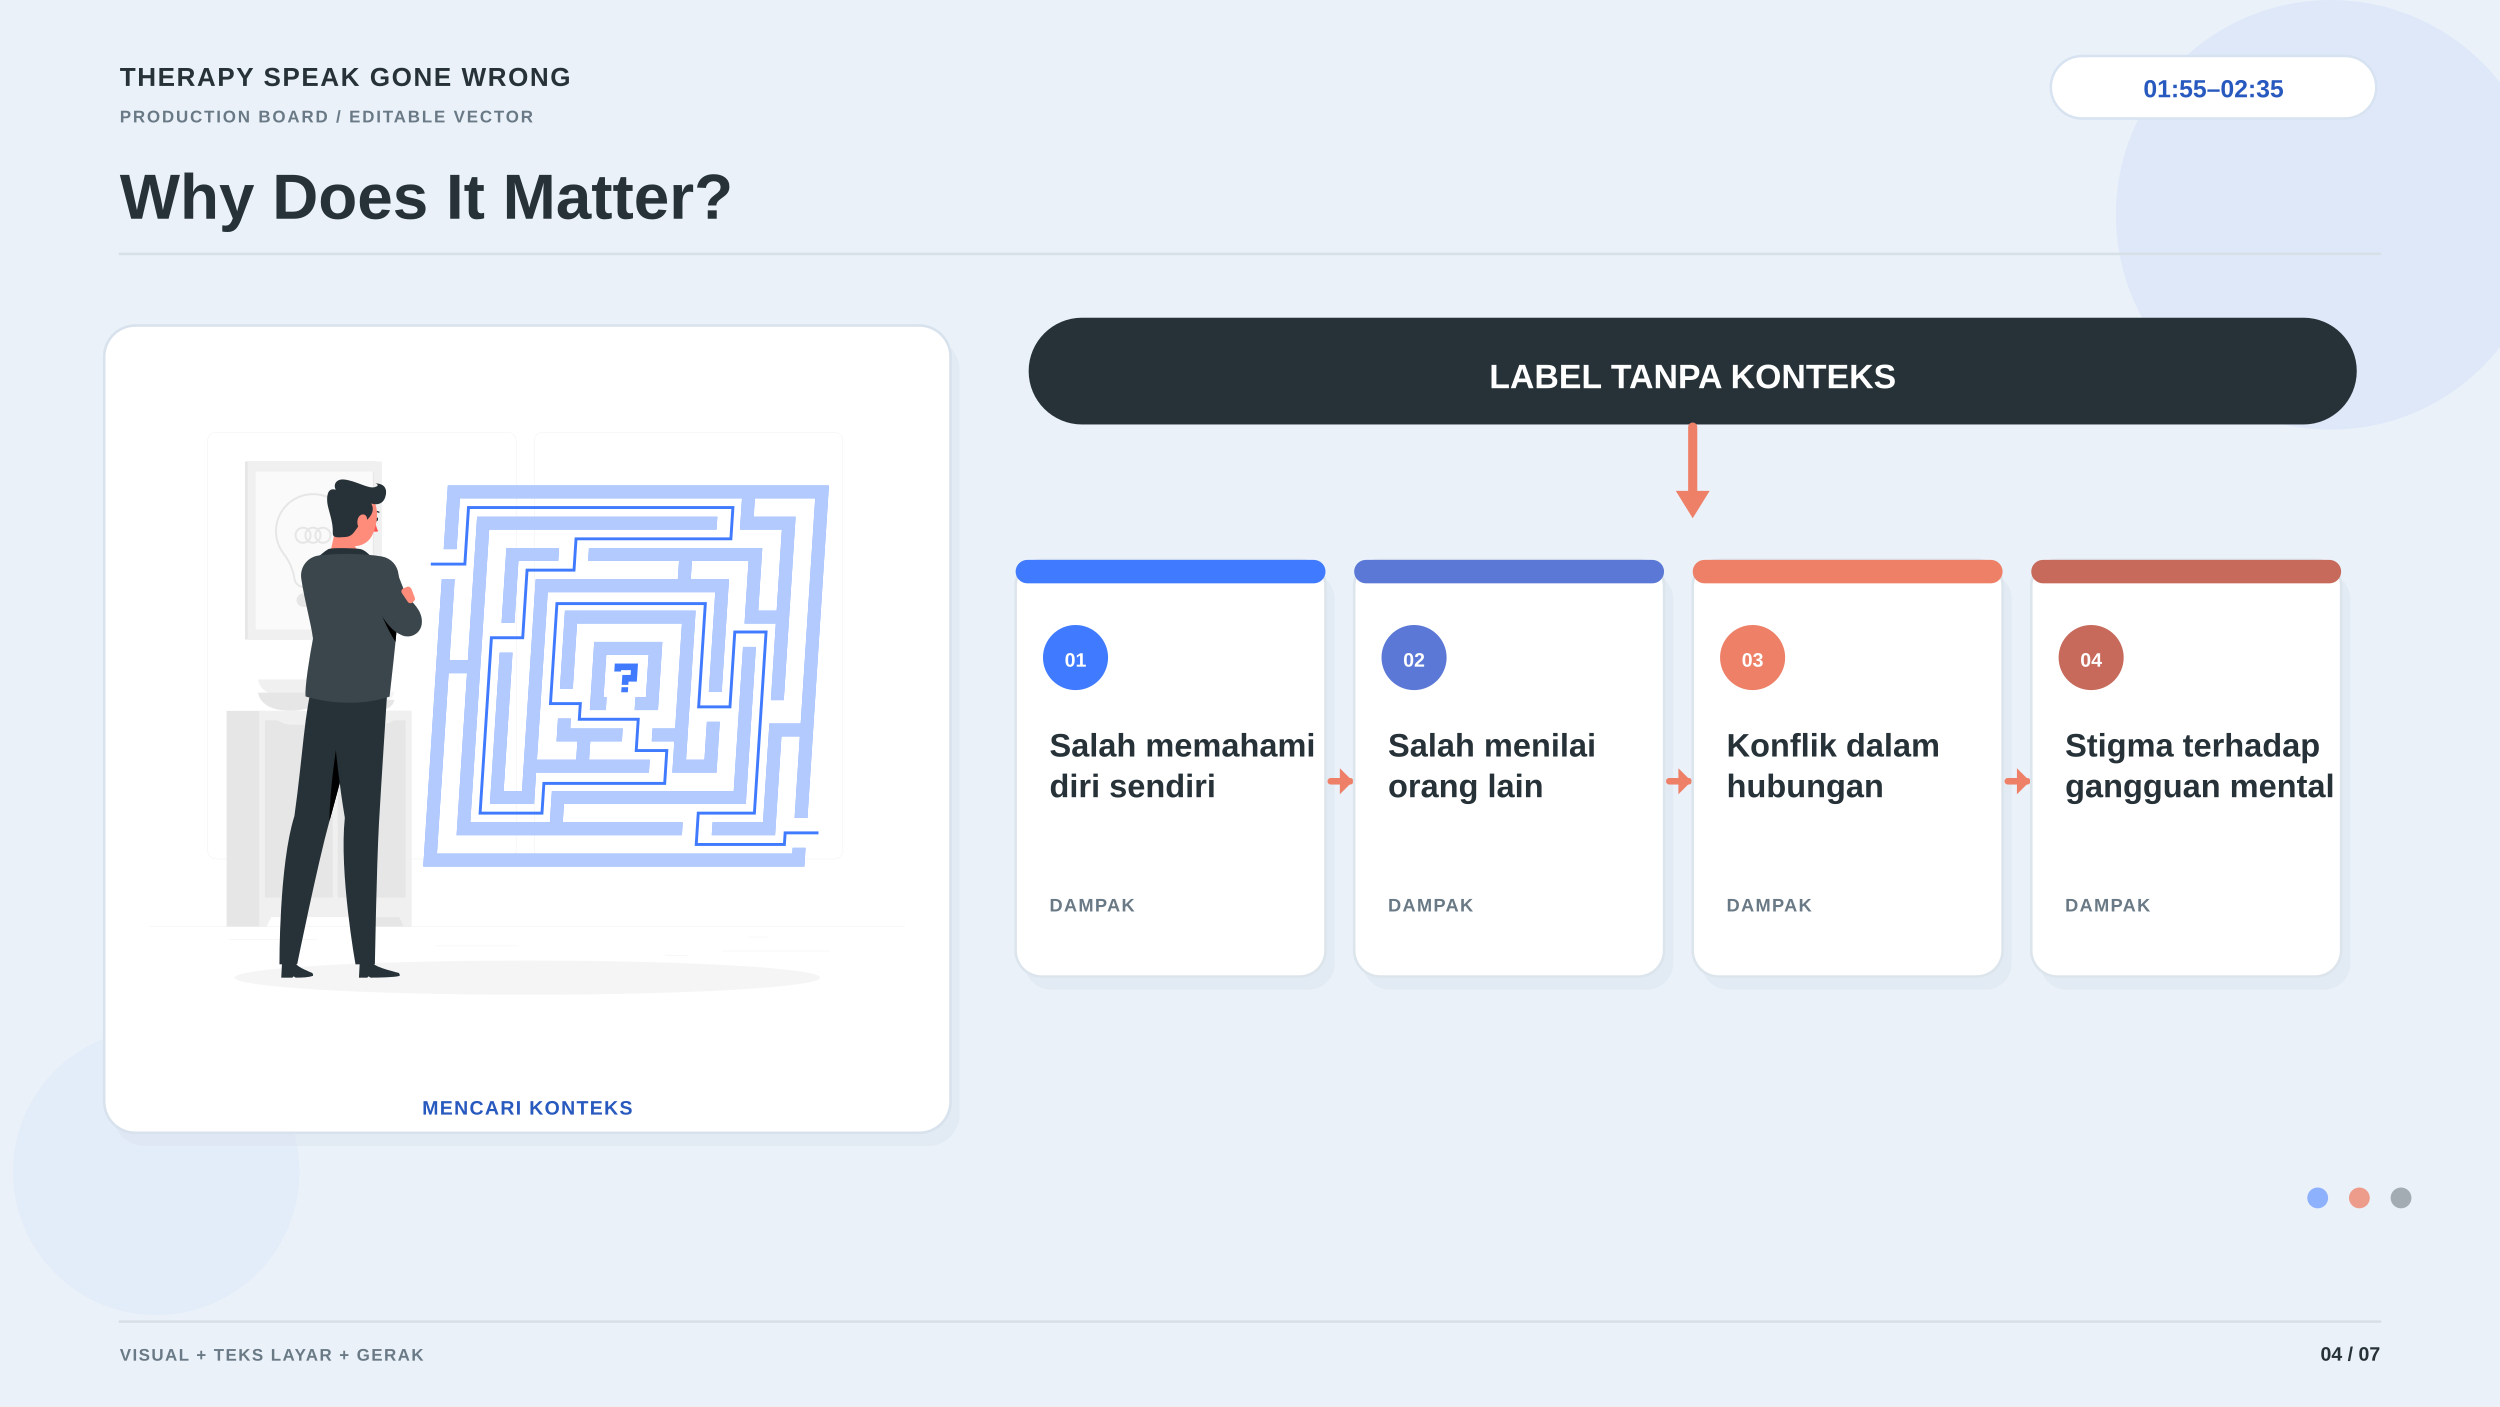
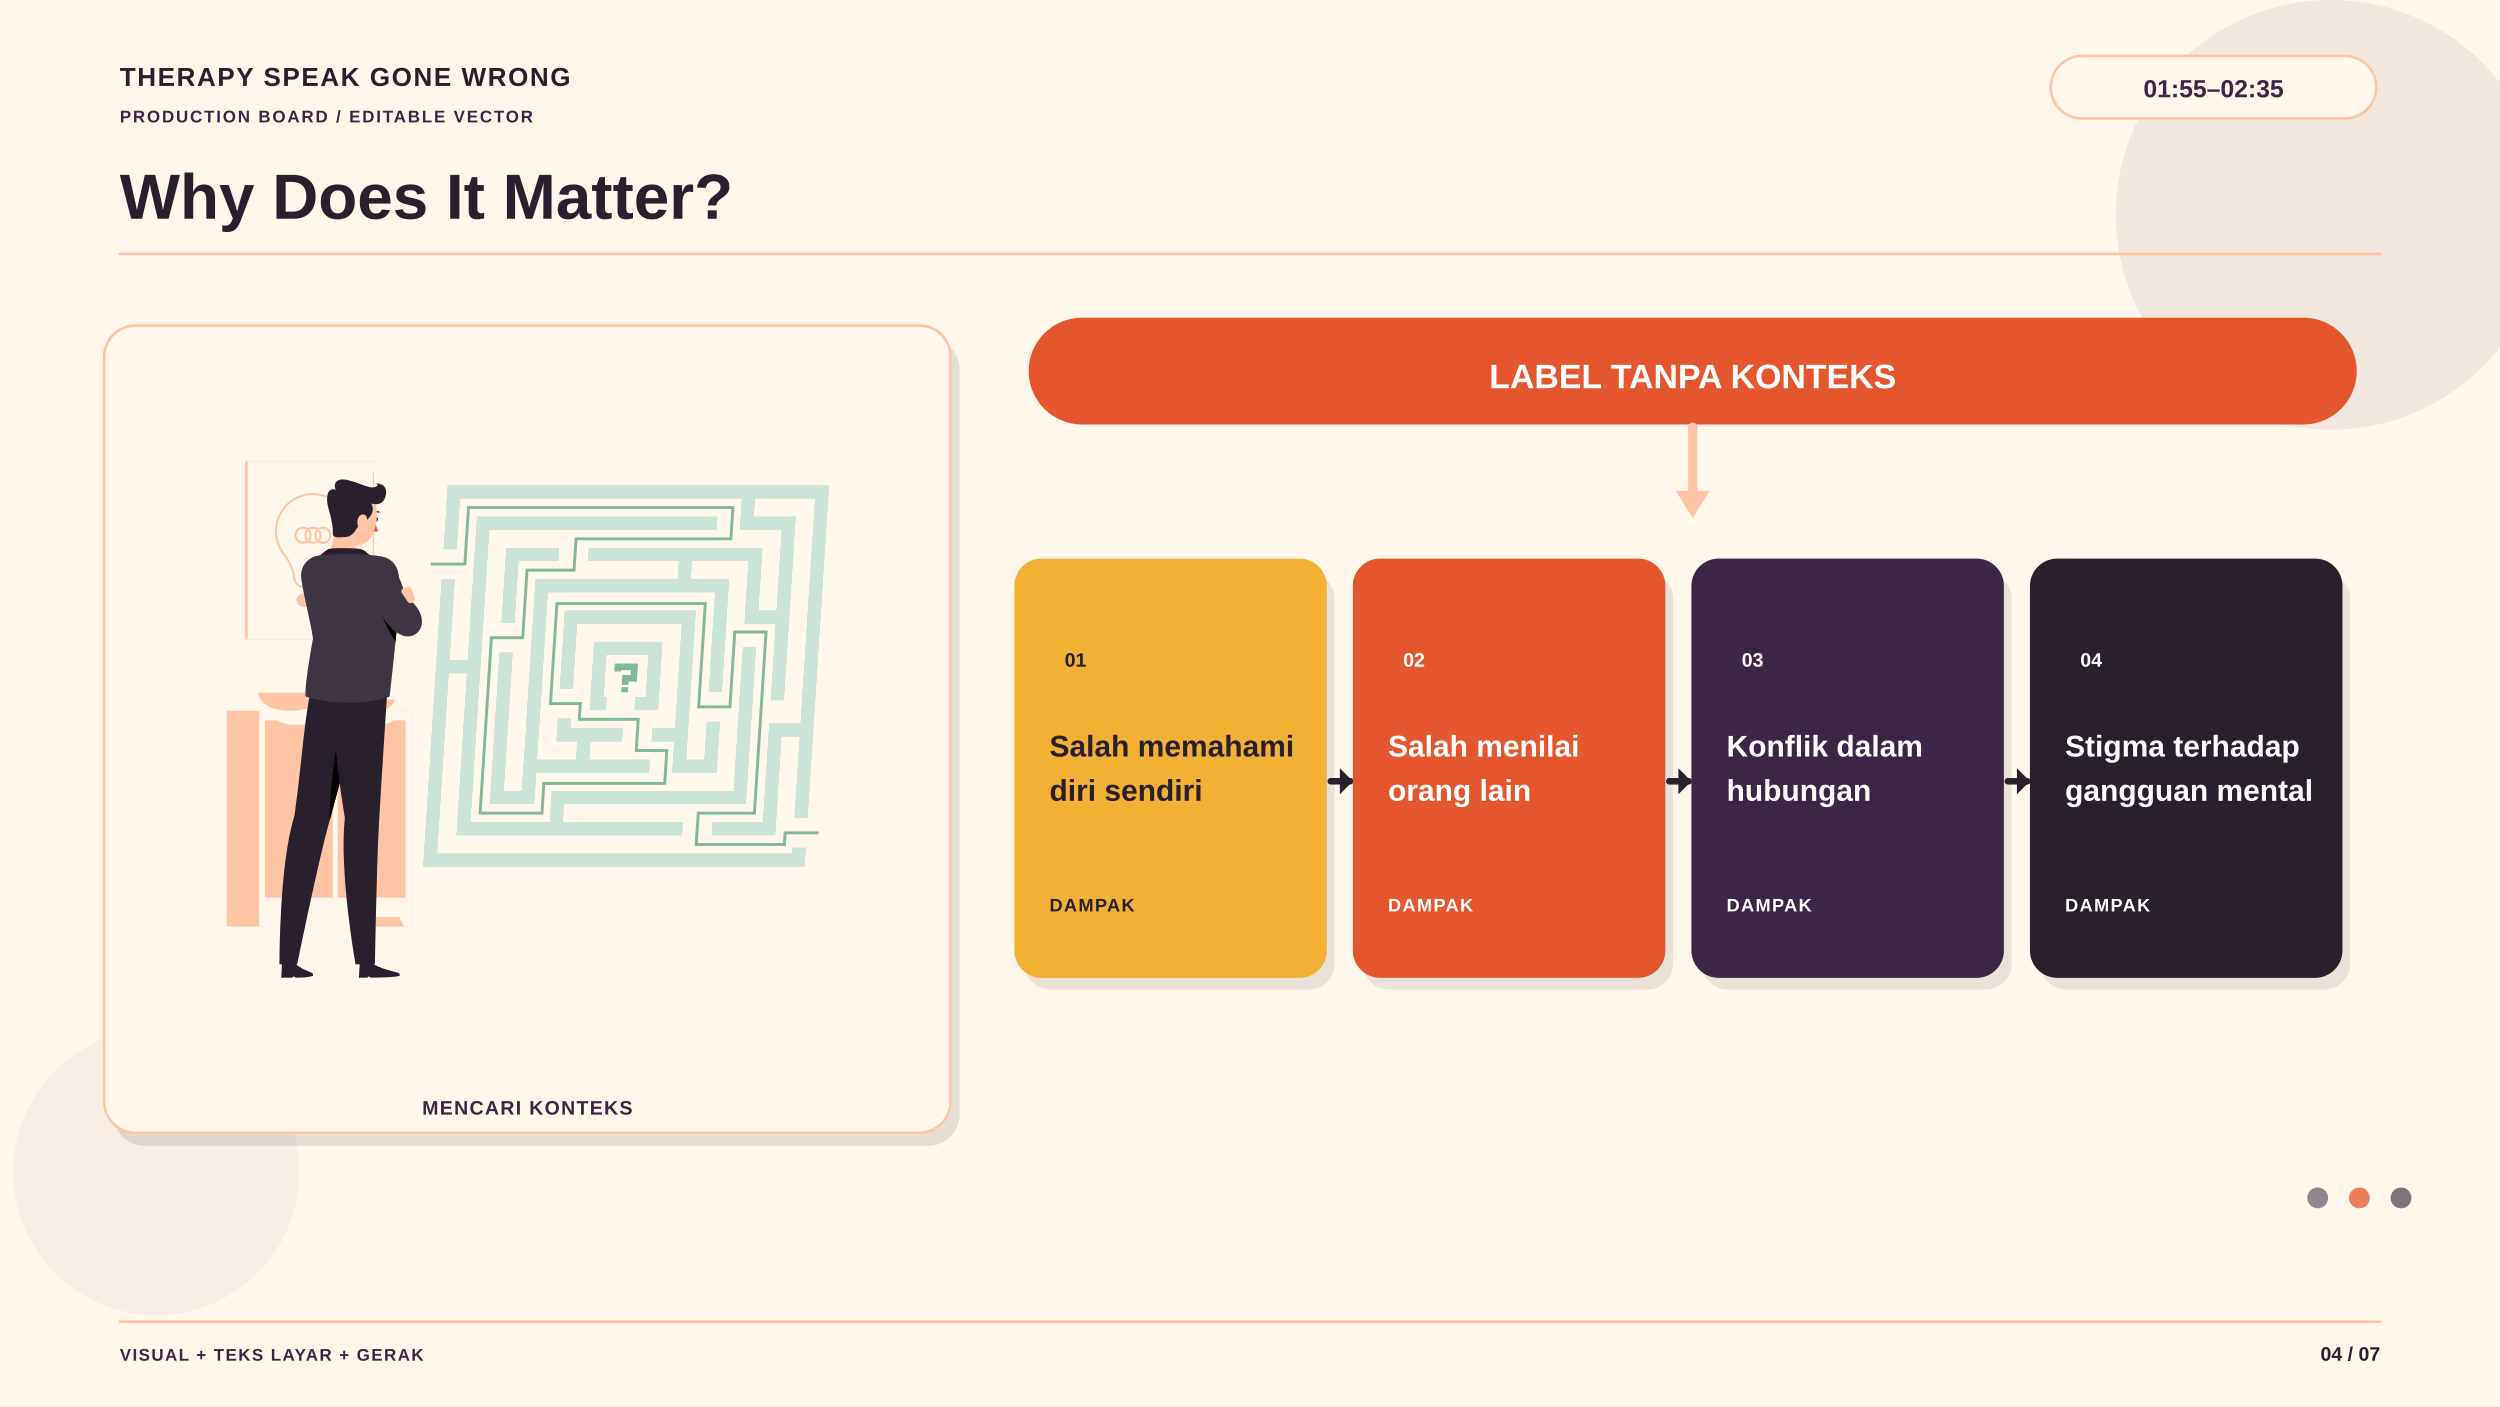
<svg xmlns="http://www.w3.org/2000/svg" width="1920" height="1080" viewBox="0 0 1920 1080" role="img" aria-labelledby="scene-title scene-desc">
-   <rect x="0" y="0" width="1920" height="1080" fill="#EAF1F9" rx="0" />
-   <circle cx="1790" cy="165" r="165" fill="#407BFF" opacity="0.075" />
-   <circle cx="120" cy="900" r="110" fill="#407BFF" opacity="0.045" />
-   <circle cx="1780" cy="920" r="8" fill="#407BFF" opacity="0.55" />
-   <circle cx="1812" cy="920" r="8" fill="#ED8067" opacity="0.75" />
-   <circle cx="1844" cy="920" r="8" fill="#263238" opacity="0.36" />
-   <text x="92" y="66" fill="#263238" font-family="Arial, Helvetica, sans-serif" font-size="20" font-weight="700" text-anchor="start" letter-spacing="1.2">
+   <rect x="0" y="0" width="1920" height="1080" fill="#FFF6EC" rx="0" />
+   <circle cx="1790" cy="165" r="165" fill="#3D2645" opacity="0.075" />
+   <circle cx="120" cy="900" r="110" fill="#3D2645" opacity="0.045" />
+   <circle cx="1780" cy="920" r="8" fill="#3D2645" opacity="0.55" />
+   <circle cx="1812" cy="920" r="8" fill="#E4572E" opacity="0.75" />
+   <circle cx="1844" cy="920" r="8" fill="#2A1F2D" opacity="0.6" />
+   <text x="92" y="66" fill="#2A1F2D" font-family="Arial, Helvetica, sans-serif" font-size="20" font-weight="700" text-anchor="start" letter-spacing="1.2">
    <tspan x="92" dy="0">THERAPY SPEAK GONE WRONG</tspan>
  </text>
-   <text x="92" y="94" fill="#697985" font-family="Arial, Helvetica, sans-serif" font-size="13" font-weight="700" text-anchor="start" letter-spacing="1.4">
+   <text x="92" y="94" fill="#3D2645" font-family="Arial, Helvetica, sans-serif" font-size="13" font-weight="700" text-anchor="start" letter-spacing="1.4">
    <tspan x="92" dy="0">PRODUCTION BOARD  /  EDITABLE VECTOR</tspan>
  </text>
-   <rect x="1575" y="43" width="250" height="48" fill="#FFFFFF" rx="24.0" stroke="#D8E3F1" stroke-width="2" />
-   <text x="1700.0" y="74.68" fill="#2859BE" font-family="Arial, Helvetica, sans-serif" font-size="19" font-weight="700" text-anchor="middle" letter-spacing="0">
+   <rect x="1575" y="43" width="250" height="48" fill="#FFF6EC" rx="24.0" stroke="#FFC4A3" stroke-width="2" />
+   <text x="1700.0" y="74.68" fill="#3D2645" font-family="Arial, Helvetica, sans-serif" font-size="19" font-weight="700" text-anchor="middle" letter-spacing="0">
    <tspan x="1700.0" dy="0">01:55–02:35</tspan>
  </text>
-   <text x="92" y="168" fill="#263238" font-family="Arial, Helvetica, sans-serif" font-size="49" font-weight="700" text-anchor="start" letter-spacing="0">
+   <text x="92" y="168" fill="#2A1F2D" font-family="Arial, Helvetica, sans-serif" font-size="49" font-weight="700" text-anchor="start" letter-spacing="0">
    <tspan x="92" dy="0">Why Does It Matter?</tspan>
  </text>
-   <line x1="92" y1="195" x2="1828" y2="195" stroke="#D8E0E7" stroke-width="2" stroke-linecap="round" />
-   <line x1="92" y1="1015" x2="1828" y2="1015" stroke="#D8E0E7" stroke-width="2" stroke-linecap="round" />
-   <text x="92" y="1045" fill="#697985" font-family="Arial, Helvetica, sans-serif" font-size="13" font-weight="700" text-anchor="start" letter-spacing="1.1">
+   <line x1="92" y1="195" x2="1828" y2="195" stroke="#FFC4A3" stroke-width="2" stroke-linecap="round" />
+   <line x1="92" y1="1015" x2="1828" y2="1015" stroke="#FFC4A3" stroke-width="2" stroke-linecap="round" />
+   <text x="92" y="1045" fill="#3D2645" font-family="Arial, Helvetica, sans-serif" font-size="13" font-weight="700" text-anchor="start" letter-spacing="1.1">
    <tspan x="92" dy="0">VISUAL + TEKS LAYAR + GERAK</tspan>
  </text>
-   <text x="1828" y="1045" fill="#263238" font-family="Arial, Helvetica, sans-serif" font-size="15" font-weight="700" text-anchor="end" letter-spacing="0">
+   <text x="1828" y="1045" fill="#2A1F2D" font-family="Arial, Helvetica, sans-serif" font-size="15" font-weight="700" text-anchor="end" letter-spacing="0">
    <tspan x="1828" dy="0">04 / 07</tspan>
  </text>
-   <rect x="87" y="260" width="650" height="620" fill="#D7E0EA" rx="24" opacity="0.42" />
-   <rect x="80" y="250" width="650" height="620" fill="#FFFFFF" rx="24" stroke="#D8E2ED" stroke-width="2" />
+   <rect x="87" y="260" width="650" height="620" fill="#2A1F2D" rx="24" opacity="0.12" />
+   <rect x="80" y="250" width="650" height="620" fill="#FFF6EC" rx="24" stroke="#FFC4A3" stroke-width="2" />
  <svg x="100" y="268" width="610" height="580" viewBox="0 0 500 500" preserveAspectRatio="xMidYMid meet" overflow="hidden" aria-label="Problem Solving illustration, Storyset Rafiki">
    <g id="sproblem-freepik--background-complete--inject-2">
-       <rect y="382.4" width="500" height="0.25" style="fill:#ebebeb" />
-       <rect x="379.33" y="398.49" width="70.57" height="0.25" style="fill:#ebebeb" />
-       <rect x="341" y="401.21" width="15.03" height="0.25" style="fill:#ebebeb" />
-       <rect x="396.59" y="389.21" width="13.16" height="0.25" style="fill:#ebebeb" />
-       <rect x="52.46" y="390.89" width="38.83" height="0.25" style="fill:#ebebeb" />
-       <rect x="100.19" y="390.89" width="10.69" height="0.25" style="fill:#ebebeb" />
-       <rect x="189.58" y="395.11" width="54.56" height="0.25" style="fill:#ebebeb" />
-       <path d="M237,337.8H43.91a5.71,5.71,0,0,1-5.7-5.71V60.66A5.71,5.71,0,0,1,43.91,55H237a5.71,5.71,0,0,1,5.71,5.71V332.09A5.71,5.71,0,0,1,237,337.8ZM43.91,55.2a5.46,5.46,0,0,0-5.45,5.46V332.09a5.46,5.46,0,0,0,5.45,5.46H237a5.47,5.47,0,0,0,5.46-5.46V60.66A5.47,5.47,0,0,0,237,55.2Z" style="fill:#ebebeb" />
-       <path d="M453.31,337.8H260.21a5.72,5.72,0,0,1-5.71-5.71V60.66A5.72,5.72,0,0,1,260.21,55h193.1A5.71,5.71,0,0,1,459,60.66V332.09A5.71,5.71,0,0,1,453.31,337.8ZM260.21,55.2a5.47,5.47,0,0,0-5.46,5.46V332.09a5.47,5.47,0,0,0,5.46,5.46h193.1a5.47,5.47,0,0,0,5.46-5.46V60.66a5.47,5.47,0,0,0-5.46-5.46Z" style="fill:#ebebeb" />
-       <path d="M71.76,218.81s.54,12,21.27,12,21.28-12,21.28-12Z" style="fill:#f0f0f0" />
-       <rect x="147.37" y="239.58" width="25.81" height="142.82" style="fill:#e6e6e6" />
-       <polygon points="168.28 382.4 173.19 382.4 173.19 372.12 163.14 372.12 168.28 382.4" style="fill:#f0f0f0" />
-       <rect x="50.9" y="239.58" width="25.81" height="142.82" style="fill:#e6e6e6" />
-       <rect x="72.44" y="239.58" width="100.75" height="136.52" style="fill:#f0f0f0" />
-       <rect x="88.23" y="282.1" width="117.38" height="44.93" transform="translate(-157.64 451.48) rotate(-90)" style="fill:#e6e6e6" />
-       <rect x="40.01" y="282.09" width="117.38" height="44.93" transform="translate(-205.85 403.26) rotate(-90)" style="fill:#e6e6e6" />
-       <path d="M103.15,248.74H94.26a16.85,16.85,0,0,1-10.21-3.23h29.3A16.8,16.8,0,0,1,103.15,248.74Z" style="fill:#f0f0f0" />
-       <path d="M151.82,248.74h-8.89a16.85,16.85,0,0,1-10.21-3.23H162A16.8,16.8,0,0,1,151.82,248.74Z" style="fill:#f0f0f0" />
-       <polygon points="77.34 382.4 72.44 382.4 72.44 372.12 82.48 372.12 77.34 382.4" style="fill:#f0f0f0" />
-       <path d="M71.76,227.53s.54,12,21.27,12,21.28-12,21.28-12Z" style="fill:#e6e6e6" />
-       <path d="M136.17,227s.33,7.32,12.93,7.32S162,227,162,227Z" style="fill:#f5f5f5" />
-       <path d="M136.17,232.26s.33,7.31,12.93,7.31S162,232.26,162,232.26Z" style="fill:#e6e6e6" />
-       <rect x="63.11" y="74.5" width="86.83" height="117.87" style="fill:#e6e6e6" />
-       <rect x="64.88" y="74.5" width="88.85" height="117.87" style="fill:#f0f0f0" />
-       <rect x="57.01" y="94.33" width="104.59" height="78.22" transform="translate(242.74 24.13) rotate(90)" style="fill:#fafafa" />
-       <rect x="95.78" y="133.1" width="104.59" height="0.68" transform="translate(281.51 -14.64) rotate(90)" style="fill:#e6e6e6" />
-       <path d="M114.21,158.27H102.05a6.94,6.94,0,0,1-6.84-5.93,35.72,35.72,0,0,0-7.11-16.48,25.14,25.14,0,0,1,20.72-40.37,25.13,25.13,0,0,1,19.25,40.4A35.66,35.66,0,0,0,121,152.4,6.87,6.87,0,0,1,114.21,158.27Zm-6.12-61.48a23.83,23.83,0,0,0-19,38.27,37,37,0,0,1,7.37,17.09,5.62,5.62,0,0,0,5.54,4.81h12.16a5.56,5.56,0,0,0,5.47-4.75A36.93,36.93,0,0,1,127,135.09,23.83,23.83,0,0,0,108.78,96.8Z" style="fill:#e6e6e6" />
-       <path d="M101.6,170.74h13a4.43,4.43,0,0,0,4.41-4.42h0a4.42,4.42,0,0,0-4.41-4.41h-13a4.43,4.43,0,0,0-4.42,4.41h0A4.43,4.43,0,0,0,101.6,170.74Z" style="fill:#e6e6e6" />
-       <path d="M108.1,129a5.66,5.66,0,1,1,5.65-5.65A5.66,5.66,0,0,1,108.1,129Zm0-10a4.34,4.34,0,1,0,4.34,4.34A4.34,4.34,0,0,0,108.1,119Z" style="fill:#e6e6e6" />
-       <path d="M101.52,129a5.66,5.66,0,1,1,5.66-5.65A5.65,5.65,0,0,1,101.52,129Zm0-10a4.34,4.34,0,1,0,4.34,4.34A4.34,4.34,0,0,0,101.52,119Z" style="fill:#e6e6e6" />
-       <path d="M114.67,129a5.66,5.66,0,1,1,5.66-5.65A5.66,5.66,0,0,1,114.67,129Zm0-10a4.34,4.34,0,1,0,4.34,4.34A4.34,4.34,0,0,0,114.67,119Z" style="fill:#e6e6e6" />
+       <rect y="382.4" width="500" height="0.25" style="fill:#FFF6EC" />
+       <rect x="379.33" y="398.49" width="70.57" height="0.25" style="fill:#FFF6EC" />
+       <rect x="341" y="401.21" width="15.03" height="0.25" style="fill:#FFF6EC" />
+       <rect x="396.59" y="389.21" width="13.16" height="0.25" style="fill:#FFF6EC" />
+       <rect x="52.46" y="390.89" width="38.83" height="0.25" style="fill:#FFF6EC" />
+       <rect x="100.19" y="390.89" width="10.69" height="0.25" style="fill:#FFF6EC" />
+       <rect x="189.58" y="395.11" width="54.56" height="0.25" style="fill:#FFF6EC" />
+       <path d="M237,337.8H43.91a5.71,5.71,0,0,1-5.7-5.71V60.66A5.71,5.71,0,0,1,43.91,55H237a5.71,5.71,0,0,1,5.71,5.71V332.09A5.71,5.71,0,0,1,237,337.8ZM43.91,55.2a5.46,5.46,0,0,0-5.45,5.46V332.09a5.46,5.46,0,0,0,5.45,5.46H237a5.47,5.47,0,0,0,5.46-5.46V60.66A5.47,5.47,0,0,0,237,55.2Z" style="fill:#FFF6EC" />
+       <path d="M453.31,337.8H260.21a5.72,5.72,0,0,1-5.71-5.71V60.66A5.72,5.72,0,0,1,260.21,55h193.1A5.71,5.71,0,0,1,459,60.66V332.09A5.71,5.71,0,0,1,453.31,337.8ZM260.21,55.2a5.47,5.47,0,0,0-5.46,5.46V332.09a5.47,5.47,0,0,0,5.46,5.46h193.1a5.47,5.47,0,0,0,5.46-5.46V60.66a5.47,5.47,0,0,0-5.46-5.46Z" style="fill:#FFF6EC" />
+       <path d="M71.76,218.81s.54,12,21.27,12,21.28-12,21.28-12Z" style="fill:#FFF6EC" />
+       <rect x="147.37" y="239.58" width="25.81" height="142.82" style="fill:#FFC4A3" />
+       <polygon points="168.28 382.4 173.19 382.4 173.19 372.12 163.14 372.12 168.28 382.4" style="fill:#FFF6EC" />
+       <rect x="50.9" y="239.58" width="25.81" height="142.82" style="fill:#FFC4A3" />
+       <rect x="72.44" y="239.58" width="100.75" height="136.52" style="fill:#FFF6EC" />
+       <rect x="88.23" y="282.1" width="117.38" height="44.93" transform="translate(-157.64 451.48) rotate(-90)" style="fill:#FFC4A3" />
+       <rect x="40.01" y="282.09" width="117.38" height="44.93" transform="translate(-205.85 403.26) rotate(-90)" style="fill:#FFC4A3" />
+       <path d="M103.15,248.74H94.26a16.85,16.85,0,0,1-10.21-3.23h29.3A16.8,16.8,0,0,1,103.15,248.74Z" style="fill:#FFF6EC" />
+       <path d="M151.82,248.74h-8.89a16.85,16.85,0,0,1-10.21-3.23H162A16.8,16.8,0,0,1,151.82,248.74Z" style="fill:#FFF6EC" />
+       <polygon points="77.34 382.4 72.44 382.4 72.44 372.12 82.48 372.12 77.34 382.4" style="fill:#FFF6EC" />
+       <path d="M71.76,227.53s.54,12,21.27,12,21.28-12,21.28-12Z" style="fill:#FFC4A3" />
+       <path d="M136.17,227s.33,7.32,12.93,7.32S162,227,162,227Z" style="fill:#FFF6EC" />
+       <path d="M136.17,232.26s.33,7.31,12.93,7.31S162,232.26,162,232.26Z" style="fill:#FFC4A3" />
+       <rect x="63.11" y="74.5" width="86.83" height="117.87" style="fill:#FFC4A3" />
+       <rect x="64.88" y="74.5" width="88.85" height="117.87" style="fill:#FFF6EC" />
+       <rect x="57.01" y="94.33" width="104.59" height="78.22" transform="translate(242.74 24.13) rotate(90)" style="fill:#FFF6EC" />
+       <rect x="95.78" y="133.1" width="104.59" height="0.68" transform="translate(281.51 -14.64) rotate(90)" style="fill:#FFC4A3" />
+       <path d="M114.21,158.27H102.05a6.94,6.94,0,0,1-6.84-5.93,35.72,35.72,0,0,0-7.11-16.48,25.14,25.14,0,0,1,20.72-40.37,25.13,25.13,0,0,1,19.25,40.4A35.66,35.66,0,0,0,121,152.4,6.87,6.87,0,0,1,114.21,158.27Zm-6.12-61.48a23.83,23.83,0,0,0-19,38.27,37,37,0,0,1,7.37,17.09,5.62,5.62,0,0,0,5.54,4.81h12.16a5.56,5.56,0,0,0,5.47-4.75A36.93,36.93,0,0,1,127,135.09,23.83,23.83,0,0,0,108.78,96.8Z" style="fill:#FFC4A3" />
+       <path d="M101.6,170.74h13a4.43,4.43,0,0,0,4.41-4.42h0a4.42,4.42,0,0,0-4.41-4.41h-13a4.43,4.43,0,0,0-4.42,4.41h0A4.43,4.43,0,0,0,101.6,170.74Z" style="fill:#FFC4A3" />
+       <path d="M108.1,129a5.66,5.66,0,1,1,5.65-5.65A5.66,5.66,0,0,1,108.1,129Zm0-10a4.34,4.34,0,1,0,4.34,4.34A4.34,4.34,0,0,0,108.1,119Z" style="fill:#FFC4A3" />
+       <path d="M101.52,129a5.66,5.66,0,1,1,5.66-5.65A5.65,5.65,0,0,1,101.52,129Zm0-10a4.34,4.34,0,1,0,4.34,4.34A4.34,4.34,0,0,0,101.52,119Z" style="fill:#FFC4A3" />
+       <path d="M114.67,129a5.66,5.66,0,1,1,5.66-5.65A5.66,5.66,0,0,1,114.67,129Zm0-10a4.34,4.34,0,1,0,4.34,4.34A4.34,4.34,0,0,0,114.67,119Z" style="fill:#FFC4A3" />
    </g>
    <g id="sproblem-freepik--Shadow--inject-2">
-       <ellipse id="sproblem-freepik--path--inject-2" cx="250" cy="416.24" rx="193.89" ry="11.32" style="fill:#f5f5f5" />
+       <ellipse id="sproblem-freepik--path--inject-2" cx="250" cy="416.24" rx="193.89" ry="11.32" style="fill:#FFF6EC" />
    </g>
    <g id="sproblem-freepik--Labirynth--inject-2">
-       <polygon points="425.41 334.13 190.17 334.13 197.88 214.68 210.07 214.68 203.15 321.94 352.32 321.94 352.87 313.41 273.45 313.41 274.24 301.22 394.63 301.22 401.33 197.28 392.8 197.28 386.64 292.69 266.26 292.69 264.92 313.41 212.23 313.41 224.73 119.62 375.26 119.62 375.81 111.08 216.75 111.08 210.62 206.15 198.43 206.15 201.9 152.32 193.37 152.32 181.09 342.67 433.39 342.67 434.19 330.27 425.66 330.27 425.41 334.13" style="fill:#407BFF" />
-       <polygon points="197.37 90.36 194.64 132.55 203.18 132.55 205.35 98.9 392.11 98.9 390.77 119.62 418.53 119.62 415.07 173.25 402.88 173.25 405.55 131.81 290.79 131.81 290.24 140.34 350.43 140.34 349.64 152.53 255.52 152.53 247.54 276.24 247.26 280.5 246.48 292.69 234.29 292.69 240.2 201.07 231.67 201.07 225.21 301.22 254.46 301.22 255.79 280.5 330.49 280.5 331.04 271.97 290.88 271.97 291.67 259.78 312.59 259.78 313.14 251.25 278.4 251.25 278.82 244.68 270.29 244.68 269.32 259.78 283.14 259.78 282.35 271.97 256.35 271.97 263.5 161.06 374.41 161.06 370.15 227.08 378.69 227.08 383.5 152.53 358.18 152.53 358.96 140.34 396.47 140.34 393.8 181.78 414.52 181.78 411.25 232.49 419.78 232.49 427.61 111.08 399.86 111.08 400.64 98.9 440.58 98.9 430.97 248 410.25 248 406.03 313.41 372.64 313.41 372.09 321.94 414.01 321.94 418.23 256.53 430.42 256.53 426.94 310.5 435.47 310.5 449.67 90.36 197.37 90.36" style="fill:#407BFF" />
-       <polygon points="241.47 181.3 244.11 140.34 270.45 140.34 271 131.81 236.13 131.81 232.94 181.3 241.47 181.3" style="fill:#407BFF" />
-       <polygon points="345.99 280.5 375.24 280.5 377.41 246.85 368.88 246.85 367.26 271.97 355.07 271.97 355.86 259.78 356.13 255.52 361.44 173.25 274.9 173.25 271.57 224.91 280.1 224.91 282.88 181.78 352.36 181.78 347.88 251.25 332.91 251.25 332.36 259.78 347.32 259.78 345.99 280.5" style="fill:#407BFF" />
-       <polygon points="321.59 230.53 321.04 239.06 336.48 239.06 339.39 193.96 294.29 193.96 291.38 239.06 301.94 239.06 302.49 230.53 300.46 230.53 302.27 202.49 330.3 202.49 328.5 230.53 321.59 230.53" style="fill:#407BFF" />
+       <polygon points="425.41 334.13 190.17 334.13 197.88 214.68 210.07 214.68 203.15 321.94 352.32 321.94 352.87 313.41 273.45 313.41 274.24 301.22 394.63 301.22 401.33 197.28 392.8 197.28 386.64 292.69 266.26 292.69 264.92 313.41 212.23 313.41 224.73 119.62 375.26 119.62 375.81 111.08 216.75 111.08 210.62 206.15 198.43 206.15 201.9 152.32 193.37 152.32 181.09 342.67 433.39 342.67 434.19 330.27 425.66 330.27 425.41 334.13" style="fill:#7FB89A" />
+       <polygon points="197.37 90.36 194.64 132.55 203.18 132.55 205.35 98.9 392.11 98.9 390.77 119.62 418.53 119.62 415.07 173.25 402.88 173.25 405.55 131.81 290.79 131.81 290.24 140.34 350.43 140.34 349.64 152.53 255.52 152.53 247.54 276.24 247.26 280.5 246.48 292.69 234.29 292.69 240.2 201.07 231.67 201.07 225.21 301.22 254.46 301.22 255.79 280.5 330.49 280.5 331.04 271.97 290.88 271.97 291.67 259.78 312.59 259.78 313.14 251.25 278.4 251.25 278.82 244.68 270.29 244.68 269.32 259.78 283.14 259.78 282.35 271.97 256.35 271.97 263.5 161.06 374.41 161.06 370.15 227.08 378.69 227.08 383.5 152.53 358.18 152.53 358.96 140.34 396.47 140.34 393.8 181.78 414.52 181.78 411.25 232.49 419.78 232.49 427.61 111.08 399.86 111.08 400.64 98.9 440.58 98.9 430.97 248 410.25 248 406.03 313.41 372.64 313.41 372.09 321.94 414.01 321.94 418.23 256.53 430.42 256.53 426.94 310.5 435.47 310.5 449.67 90.36 197.37 90.36" style="fill:#7FB89A" />
+       <polygon points="241.47 181.3 244.11 140.34 270.45 140.34 271 131.81 236.13 131.81 232.94 181.3 241.47 181.3" style="fill:#7FB89A" />
+       <polygon points="345.99 280.5 375.24 280.5 377.41 246.85 368.88 246.85 367.26 271.97 355.07 271.97 355.86 259.78 356.13 255.52 361.44 173.25 274.9 173.25 271.57 224.91 280.1 224.91 282.88 181.78 352.36 181.78 347.88 251.25 332.91 251.25 332.36 259.78 347.32 259.78 345.99 280.5" style="fill:#7FB89A" />
+       <polygon points="321.59 230.53 321.04 239.06 336.48 239.06 339.39 193.96 294.29 193.96 291.38 239.06 301.94 239.06 302.49 230.53 300.46 230.53 302.27 202.49 330.3 202.49 328.5 230.53 321.59 230.53" style="fill:#7FB89A" />
      <g style="opacity:0.6">
        <polygon points="425.41 334.13 190.17 334.13 197.88 214.68 210.07 214.68 203.15 321.94 352.32 321.94 352.87 313.41 273.45 313.41 274.24 301.22 394.63 301.22 401.33 197.28 392.8 197.28 386.64 292.69 266.26 292.69 264.92 313.41 212.23 313.41 224.73 119.62 375.26 119.62 375.81 111.08 216.75 111.08 210.62 206.15 198.43 206.15 201.9 152.32 193.37 152.32 181.09 342.67 433.39 342.67 434.19 330.27 425.66 330.27 425.41 334.13" style="fill:#fff" />
        <polygon points="197.37 90.36 194.64 132.55 203.18 132.55 205.35 98.9 392.11 98.9 390.77 119.62 418.53 119.62 415.07 173.25 402.88 173.25 405.55 131.81 290.79 131.81 290.24 140.34 350.43 140.34 349.64 152.53 255.52 152.53 247.54 276.24 247.26 280.5 246.48 292.69 234.29 292.69 240.2 201.07 231.67 201.07 225.21 301.22 254.46 301.22 255.79 280.5 330.49 280.5 331.04 271.97 290.88 271.97 291.67 259.78 312.59 259.78 313.14 251.25 278.4 251.25 278.82 244.68 270.29 244.68 269.32 259.78 283.14 259.78 282.35 271.97 256.35 271.97 263.5 161.06 374.41 161.06 370.15 227.08 378.69 227.08 383.5 152.53 358.18 152.53 358.96 140.34 396.47 140.34 393.8 181.78 414.52 181.78 411.25 232.49 419.78 232.49 427.61 111.08 399.86 111.08 400.64 98.9 440.58 98.9 430.97 248 410.25 248 406.03 313.41 372.64 313.41 372.09 321.94 414.01 321.94 418.23 256.53 430.42 256.53 426.94 310.5 435.47 310.5 449.67 90.36 197.37 90.36" style="fill:#fff" />
        <polygon points="241.47 181.3 244.11 140.34 270.45 140.34 271 131.81 236.13 131.81 232.94 181.3 241.47 181.3" style="fill:#fff" />
        <polygon points="345.99 280.5 375.24 280.5 377.41 246.85 368.88 246.85 367.26 271.97 355.07 271.97 355.86 259.78 356.13 255.52 361.44 173.25 274.9 173.25 271.57 224.91 280.1 224.91 282.88 181.78 352.36 181.78 347.88 251.25 332.91 251.25 332.36 259.78 347.32 259.78 345.99 280.5" style="fill:#fff" />
        <polygon points="321.59 230.53 321.04 239.06 336.48 239.06 339.39 193.96 294.29 193.96 291.38 239.06 301.94 239.06 302.49 230.53 300.46 230.53 302.27 202.49 330.3 202.49 328.5 230.53 321.59 230.53" style="fill:#fff" />
      </g>
-       <polygon points="421.09 329.01 360.78 329.01 362.25 306.35 399.42 306.35 407.03 188.36 388.25 188.36 385.05 237.93 362.39 237.93 366.8 169.54 270.49 169.54 266.34 233.83 286.11 233.83 285.44 244.19 324.45 244.19 323.12 264.91 343.36 264.91 341.84 288.58 261.86 288.58 260.59 308.29 217.69 308.29 225.3 190.22 246.02 190.22 248.91 145.46 279.99 145.46 281.33 124.74 383.86 124.74 385.07 105.96 211.96 105.96 209.54 143.4 186.08 143.4 186.08 141.47 207.73 141.47 210.14 104.02 387.13 104.02 385.67 126.68 283.14 126.68 281.8 147.4 250.72 147.4 247.84 192.15 227.12 192.15 219.75 306.35 258.78 306.35 260.05 286.64 340.02 286.64 341.3 266.85 321.05 266.85 322.39 246.13 283.38 246.13 284.05 235.76 264.28 235.76 268.68 167.6 368.87 167.6 364.45 236 383.24 236 386.43 186.43 409.09 186.43 401.23 308.29 364.06 308.29 362.85 327.07 419.28 327.07 419.77 319.42 442.75 319.42 442.75 321.35 421.59 321.35 421.09 329.01" style="fill:#407BFF" />
-       <polygon points="316.87 222.38 312.47 222.38 312.89 215.83 318.37 215.83 318.58 212.65 312.02 212.65 311.96 213.58 307.56 213.58 307.9 208.25 323.27 208.25 322.49 220.24 317.01 220.24 316.87 222.38" style="fill:#407BFF" />
-       <polygon points="316.56 227.3 312.15 227.3 312.37 223.94 316.77 223.94 316.56 227.3" style="fill:#407BFF" />
+       <polygon points="421.09 329.01 360.78 329.01 362.25 306.35 399.42 306.35 407.03 188.36 388.25 188.36 385.05 237.93 362.39 237.93 366.8 169.54 270.49 169.54 266.34 233.83 286.11 233.83 285.44 244.19 324.45 244.19 323.12 264.91 343.36 264.91 341.84 288.58 261.86 288.58 260.59 308.29 217.69 308.29 225.3 190.22 246.02 190.22 248.91 145.46 279.99 145.46 281.33 124.74 383.86 124.74 385.07 105.96 211.96 105.96 209.54 143.4 186.08 143.4 186.08 141.47 207.73 141.47 210.14 104.02 387.13 104.02 385.67 126.68 283.14 126.68 281.8 147.4 250.72 147.4 247.84 192.15 227.12 192.15 219.75 306.35 258.78 306.35 260.05 286.64 340.02 286.64 341.3 266.85 321.05 266.85 322.39 246.13 283.38 246.13 284.05 235.76 264.28 235.76 268.68 167.6 368.87 167.6 364.45 236 383.24 236 386.43 186.43 409.09 186.43 401.23 308.29 364.06 308.29 362.85 327.07 419.28 327.07 419.77 319.42 442.75 319.42 442.75 321.35 421.59 321.35 421.09 329.01" style="fill:#7FB89A" />
+       <polygon points="316.87 222.38 312.47 222.38 312.89 215.83 318.37 215.83 318.58 212.65 312.02 212.65 311.96 213.58 307.56 213.58 307.9 208.25 323.27 208.25 322.49 220.24 317.01 220.24 316.87 222.38" style="fill:#7FB89A" />
+       <polygon points="316.56 227.3 312.15 227.3 312.37 223.94 316.77 223.94 316.56 227.3" style="fill:#7FB89A" />
    </g>
    <g id="sproblem-freepik--Character--inject-2">
-       <path d="M95.78,309.25c5.79-41.49,6.54-69.23,12.62-89.68l35-.53s-16.7,65.84-24.36,93.26-21.43,95.1-21.43,95.1H85.88S85.57,341.36,95.78,309.25Z" style="fill:#263238" />
+       <path d="M95.78,309.25c5.79-41.49,6.54-69.23,12.62-89.68l35-.53s-16.7,65.84-24.36,93.26-21.43,95.1-21.43,95.1H85.88S85.57,341.36,95.78,309.25Z" style="fill:#2A1F2D" />
      <path d="M126.51,249.73c-2.56,5.93-7.57,44-7.54,63l.12-.44c2.69-9.63,6.5-24,10.31-38.62Z" />
-       <path d="M107.56,413.12s-9.91-3.79-11-6.33h-9l-.49,9.45h7.31l.9-.87,1.34.87c4.47,0,8.59-.17,11.45-1.18A2,2,0,0,0,107.56,413.12Z" style="fill:#263238" />
-       <path d="M129.17,310.42c-7-41.27-9.91-91-9.91-91l38.51-.62s-4.43,67.06-6,95.15c-1.6,29.21-2.72,93.48-2.72,93.48H136.22S125.29,346.52,129.17,310.42Z" style="fill:#263238" />
-       <path d="M124,113.56c-1.71,7.42-3,16.95-5.13,22.43,3.72,3.46,9.75,7.75,17.79,7.63s6.57-5.55,4.41-8.35c-5.76-2.91-6-5.85-4.58-8.43Z" style="fill:#ff8b7b" />
-       <path d="M111.39,137.79s4.88-4.3,6.9-5.31,17.6-.67,21.22,0,8,6.07,8,6.07Z" style="fill:#263238" />
-       <path d="M149.4,112.63c-.17.73.09,1.4.56,1.5s1-.4,1.16-1.13-.09-1.39-.56-1.5S149.56,111.91,149.4,112.63Z" style="fill:#263238" />
-       <path d="M149.13,113.64a26.3,26.3,0,0,0,2.08,7c-1.56.92-3.62-.1-3.62-.1Z" style="fill:#ff5652" />
-       <path d="M151.91,108.45a.43.43,0,0,1-.41,0,3.43,3.43,0,0,0-3.15.11.44.44,0,0,1-.6-.13.45.45,0,0,1,.13-.61,4.33,4.33,0,0,1,4-.18.43.43,0,0,1,.06.77Z" style="fill:#263238" />
-       <path d="M125.29,105.24c-1.45,9-2.76,14.25.73,19.8,5.25,8.35,17.21,6.65,21.34-1.8,3.73-7.6,5.48-21.1-2.48-26.53A12.62,12.62,0,0,0,125.29,105.24Z" style="fill:#ff8b7b" />
-       <path d="M138.53,116.93c-2.87,3.37-4,7.33-9.07,7.58s-8.53.93-8.28-3c.42-6.57-3-15-3.55-19.2s-.24-10.89,5.49-9.09c-2-3.9.85-7.24,5.3-6.82,8.08.76,16.16,6.36,20.55,5.08,4.21-1.24.43-2.47.43-2.47s8.36-.45,6.92,7.52c-1.61,8.87-9.78,5.77-9.78,5.77S152.11,109.19,138.53,116.93Z" style="fill:#263238" />
-       <path d="M137.74,112.62a7.69,7.69,0,0,0,.56,5.63c1.19,2.15,3.53,1.16,4.65-1.16,1-2.09,1.62-5.73-.27-7.06S138.4,110.21,137.74,112.62Z" style="fill:#ff8b7b" />
-       <path d="M111.91,136.77c12.45-1.53,30.13-1.39,41.86.65a13.32,13.32,0,0,1,10.94,12.08c1.46,17.89-2.5,49.18-5.92,80.66-27.61,9.27-55.63-.12-55.63-.12-.61-6.36,2.81-27.17,4.94-38.28-1.57-11.48-5.54-24.61-7.79-39.85A13.34,13.34,0,0,1,111.91,136.77Z" style="fill:#263238" />
+       <path d="M107.56,413.12s-9.91-3.79-11-6.33h-9l-.49,9.45h7.31l.9-.87,1.34.87c4.47,0,8.59-.17,11.45-1.18A2,2,0,0,0,107.56,413.12Z" style="fill:#2A1F2D" />
+       <path d="M129.17,310.42c-7-41.27-9.91-91-9.91-91l38.51-.62s-4.43,67.06-6,95.15c-1.6,29.21-2.72,93.48-2.72,93.48H136.22S125.29,346.52,129.17,310.42Z" style="fill:#2A1F2D" />
+       <path d="M124,113.56c-1.71,7.42-3,16.95-5.13,22.43,3.72,3.46,9.75,7.75,17.79,7.63s6.57-5.55,4.41-8.35c-5.76-2.91-6-5.85-4.58-8.43Z" style="fill:#FFC4A3" />
+       <path d="M111.39,137.79s4.88-4.3,6.9-5.31,17.6-.67,21.22,0,8,6.07,8,6.07Z" style="fill:#2A1F2D" />
+       <path d="M149.4,112.63c-.17.73.09,1.4.56,1.5s1-.4,1.16-1.13-.09-1.39-.56-1.5S149.56,111.91,149.4,112.63Z" style="fill:#2A1F2D" />
+       <path d="M149.13,113.64a26.3,26.3,0,0,0,2.08,7c-1.56.92-3.62-.1-3.62-.1Z" style="fill:#E4572E" />
+       <path d="M151.91,108.45a.43.43,0,0,1-.41,0,3.43,3.43,0,0,0-3.15.11.44.44,0,0,1-.6-.13.45.45,0,0,1,.13-.61,4.33,4.33,0,0,1,4-.18.43.43,0,0,1,.06.77Z" style="fill:#2A1F2D" />
+       <path d="M125.29,105.24c-1.45,9-2.76,14.25.73,19.8,5.25,8.35,17.21,6.65,21.34-1.8,3.73-7.6,5.48-21.1-2.48-26.53A12.62,12.62,0,0,0,125.29,105.24Z" style="fill:#FFC4A3" />
+       <path d="M138.53,116.93c-2.87,3.37-4,7.33-9.07,7.58s-8.53.93-8.28-3c.42-6.57-3-15-3.55-19.2s-.24-10.89,5.49-9.09c-2-3.9.85-7.24,5.3-6.82,8.08.76,16.16,6.36,20.55,5.08,4.21-1.24.43-2.47.43-2.47s8.36-.45,6.92,7.52c-1.61,8.87-9.78,5.77-9.78,5.77S152.11,109.19,138.53,116.93Z" style="fill:#2A1F2D" />
+       <path d="M137.74,112.62a7.69,7.69,0,0,0,.56,5.63c1.19,2.15,3.53,1.16,4.65-1.16,1-2.09,1.62-5.73-.27-7.06S138.4,110.21,137.74,112.62Z" style="fill:#FFC4A3" />
+       <path d="M111.91,136.77c12.45-1.53,30.13-1.39,41.86.65a13.32,13.32,0,0,1,10.94,12.08c1.46,17.89-2.5,49.18-5.92,80.66-27.61,9.27-55.63-.12-55.63-.12-.61-6.36,2.81-27.17,4.94-38.28-1.57-11.48-5.54-24.61-7.79-39.85A13.34,13.34,0,0,1,111.91,136.77Z" style="fill:#2A1F2D" />
      <path d="M111.91,136.77c12.45-1.53,30.13-1.39,41.86.65a13.32,13.32,0,0,1,10.94,12.08c1.46,17.89-2.5,49.18-5.92,80.66-27.61,9.27-55.63-.12-55.63-.12-.61-6.36,2.81-27.17,4.94-38.28-1.57-11.48-5.54-24.61-7.79-39.85A13.34,13.34,0,0,1,111.91,136.77Z" style="fill:#fff;opacity:0.1" />
      <path d="M149.4,161.83c1.88,10.78,7.85,23.62,13.3,32.12.75-7.44,1.38-14.54,1.78-21.07Z" />
-       <path d="M163.45,146.88l1.41,3.78,1.49,3.9c1,2.59,2,5.13,3.09,7.57.53,1.22,1.09,2.41,1.65,3.54s1.11,2.23,1.67,3.2,1.14,1.82,1.57,2.44.8.9.14.67l-13.29,7.11a5.19,5.19,0,0,0,0,1.7,2.05,2.05,0,0,0,.2.67c.11.22.15.09.1-.13a8.68,8.68,0,0,0-1-2.14,57.92,57.92,0,0,0-3.75-5.56c-1.42-1.93-3-3.87-4.52-5.85s-3.19-4-4.67-6l-.15-.2a5.38,5.38,0,0,1,6.65-8.05,73.7,73.7,0,0,1,7.2,4c2.32,1.47,4.57,3,6.81,4.79,1.11.87,2.2,1.8,3.29,2.78a40,40,0,0,1,3.27,3.25,29.09,29.09,0,0,1,3.27,4.35,16.26,16.26,0,0,1,1.59,3.45,14.43,14.43,0,0,1,.59,2.57,13.06,13.06,0,0,1,0,3.63,9.39,9.39,0,0,1-10.71,7.88,9.29,9.29,0,0,1-2.13-.58l-.44-.19a18.73,18.73,0,0,1-4.11-2.35,25.15,25.15,0,0,1-2.8-2.4,37.12,37.12,0,0,1-3.91-4.62,65.57,65.57,0,0,1-5.42-8.86c-1.55-2.93-2.85-5.87-4.07-8.82-.59-1.49-1.18-3-1.7-4.47-.27-.75-.53-1.5-.78-2.27l-.74-2.39a10.61,10.61,0,0,1,20.06-6.88Z" style="fill:#263238" />
+       <path d="M163.45,146.88l1.41,3.78,1.49,3.9c1,2.59,2,5.13,3.09,7.57.53,1.22,1.09,2.41,1.65,3.54s1.11,2.23,1.67,3.2,1.14,1.82,1.57,2.44.8.9.14.67l-13.29,7.11a5.19,5.19,0,0,0,0,1.7,2.05,2.05,0,0,0,.2.67c.11.22.15.09.1-.13a8.68,8.68,0,0,0-1-2.14,57.92,57.92,0,0,0-3.75-5.56c-1.42-1.93-3-3.87-4.52-5.85s-3.19-4-4.67-6l-.15-.2a5.38,5.38,0,0,1,6.65-8.05,73.7,73.7,0,0,1,7.2,4c2.32,1.47,4.57,3,6.81,4.79,1.11.87,2.2,1.8,3.29,2.78a40,40,0,0,1,3.27,3.25,29.09,29.09,0,0,1,3.27,4.35,16.26,16.26,0,0,1,1.59,3.45,14.43,14.43,0,0,1,.59,2.57,13.06,13.06,0,0,1,0,3.63,9.39,9.39,0,0,1-10.71,7.88,9.29,9.29,0,0,1-2.13-.58l-.44-.19a18.73,18.73,0,0,1-4.11-2.35,25.15,25.15,0,0,1-2.8-2.4,37.12,37.12,0,0,1-3.91-4.62,65.57,65.57,0,0,1-5.42-8.86c-1.55-2.93-2.85-5.87-4.07-8.82-.59-1.49-1.18-3-1.7-4.47-.27-.75-.53-1.5-.78-2.27l-.74-2.39a10.61,10.61,0,0,1,20.06-6.88Z" style="fill:#2A1F2D" />
      <path d="M163.45,146.88l1.41,3.78,1.49,3.9c1,2.59,2,5.13,3.09,7.57.53,1.22,1.09,2.41,1.65,3.54s1.11,2.23,1.67,3.2,1.14,1.82,1.57,2.44.8.9.14.67l-13.29,7.11a5.19,5.19,0,0,0,0,1.7,2.05,2.05,0,0,0,.2.67c.11.22.15.09.1-.13a8.68,8.68,0,0,0-1-2.14,57.92,57.92,0,0,0-3.75-5.56c-1.42-1.93-3-3.87-4.52-5.85s-3.19-4-4.67-6l-.15-.2a5.38,5.38,0,0,1,6.65-8.05,73.7,73.7,0,0,1,7.2,4c2.32,1.47,4.57,3,6.81,4.79,1.11.87,2.2,1.8,3.29,2.78a40,40,0,0,1,3.27,3.25,29.09,29.09,0,0,1,3.27,4.35,16.26,16.26,0,0,1,1.59,3.45,14.43,14.43,0,0,1,.59,2.57,13.06,13.06,0,0,1,0,3.63,9.39,9.39,0,0,1-10.71,7.88,9.29,9.29,0,0,1-2.13-.58l-.44-.19a18.73,18.73,0,0,1-4.11-2.35,25.15,25.15,0,0,1-2.8-2.4,37.12,37.12,0,0,1-3.91-4.62,65.57,65.57,0,0,1-5.42-8.86c-1.55-2.93-2.85-5.87-4.07-8.82-.59-1.49-1.18-3-1.7-4.47-.27-.75-.53-1.5-.78-2.27l-.74-2.39a10.61,10.61,0,0,1,20.06-6.88Z" style="fill:#fff;opacity:0.1" />
-       <path d="M173.48,159.35l1.93,5.17a2,2,0,0,1-.2,2.13L174,167.84a2.15,2.15,0,0,1-3.26-.59l-3.64-5.35a2.2,2.2,0,0,1,.7-3.33l2.84-1.18C171.58,157,173,157.94,173.48,159.35Z" style="fill:#ff8b7b" />
-       <path d="M164.88,413.12S149,409.33,148,406.79h-9l-.48,9.45H144l.89-.87,1.35.87c4.47,0,16.34-.17,19.2-1.18A2,2,0,0,0,164.88,413.12Z" style="fill:#263238" />
+       <path d="M173.48,159.35l1.93,5.17a2,2,0,0,1-.2,2.13L174,167.84a2.15,2.15,0,0,1-3.26-.59l-3.64-5.35a2.2,2.2,0,0,1,.7-3.33l2.84-1.18C171.58,157,173,157.94,173.48,159.35Z" style="fill:#FFC4A3" />
+       <path d="M164.88,413.12S149,409.33,148,406.79h-9l-.48,9.45H144l.89-.87,1.35.87c4.47,0,16.34-.17,19.2-1.18A2,2,0,0,0,164.88,413.12Z" style="fill:#2A1F2D" />
    </g>
  </svg>
-   <text x="405" y="856" fill="#2859BE" font-family="Arial, Helvetica, sans-serif" font-size="15" font-weight="700" text-anchor="middle" letter-spacing="1">
+   <text x="405" y="856" fill="#3D2645" font-family="Arial, Helvetica, sans-serif" font-size="15" font-weight="700" text-anchor="middle" letter-spacing="1">
    <tspan x="405" dy="0">MENCARI KONTEKS</tspan>
  </text>
-   <rect x="790" y="244" width="1020" height="82" fill="#263238" rx="41.0" />
+   <rect x="790" y="244" width="1020" height="82" fill="#E4572E" rx="41.0" />
  <text x="1300.0" y="298.12" fill="#FFFFFF" font-family="Arial, Helvetica, sans-serif" font-size="26" font-weight="700" text-anchor="middle" letter-spacing="0">
    <tspan x="1300.0" dy="0">LABEL TANPA KONTEKS</tspan>
  </text>
-   <path d="M1300,328 C1300,365 1300,365 1300,390" fill="none" stroke="#ED8067" stroke-width="7" stroke-linecap="round" stroke-linejoin="round" />
-   <path d="M1287,377 L1300,398 L1313,377 Z" fill="#ED8067" />
-   <rect x="787" y="440" width="238" height="320" fill="#D7E0EA" rx="20" opacity="0.42" />
-   <rect x="780" y="430" width="238" height="320" fill="#FFFFFF" rx="20" stroke="#DCE4EC" stroke-width="2" />
-   <rect x="780" y="430" width="238" height="18" fill="#407BFF" rx="9" />
-   <circle cx="826" cy="505" r="25" fill="#407BFF" />
-   <text x="826" y="512" fill="#FFFFFF" font-family="Arial, Helvetica, sans-serif" font-size="15" font-weight="700" text-anchor="middle" letter-spacing="0">
+   <path d="M1300,328 C1300,365 1300,365 1300,390" fill="none" stroke="#FFC4A3" stroke-width="7" stroke-linecap="round" stroke-linejoin="round" />
+   <path d="M1287,377 L1300,398 L1313,377 Z" fill="#FFC4A3" />
+   <rect x="787" y="440" width="238" height="320" fill="#2A1F2D" rx="20" opacity="0.1" />
+   <rect x="780" y="430" width="238" height="320" fill="#F2B134" rx="20" stroke="#F2B134" stroke-width="2" />
+   <circle cx="826" cy="505" r="25" fill="#F2B134" />
+   <text x="826" y="512" fill="#2A1F2D" font-family="Arial, Helvetica, sans-serif" font-size="15" font-weight="700" text-anchor="middle" letter-spacing="0">
    <tspan x="826" dy="0">01</tspan>
  </text>
-   <text x="806" y="581" fill="#263238" font-family="Arial, Helvetica, sans-serif" font-size="25" font-weight="700" text-anchor="start" letter-spacing="0">
+   <text x="806" y="581" fill="#2A1F2D" font-family="Arial, Helvetica, sans-serif" font-size="23" font-weight="700" text-anchor="start" letter-spacing="0">
    <tspan x="806" dy="0">Salah memahami</tspan>
-     <tspan x="806" dy="31.25">diri sendiri</tspan>
  </text>
-   <text x="806" y="700" fill="#697985" font-family="Arial, Helvetica, sans-serif" font-size="14" font-weight="700" text-anchor="start" letter-spacing="1">
+   <text x="806" y="615" fill="#2A1F2D" font-family="Arial, Helvetica, sans-serif" font-size="23" font-weight="700" text-anchor="start" letter-spacing="0">
+     <tspan x="806" dy="0">diri sendiri</tspan>
+   </text>
+   <text x="806" y="700" fill="#2A1F2D" font-family="Arial, Helvetica, sans-serif" font-size="14" font-weight="700" text-anchor="start" letter-spacing="1">
    <tspan x="806" dy="0">DAMPAK</tspan>
  </text>
-   <line x1="1022" y1="600" x2="1037" y2="600" stroke="#ED8067" stroke-width="5" stroke-linecap="round" />
-   <path d="M1029,590 L1039,600 L1029,610 Z" fill="#ED8067" />
-   <rect x="1047" y="440" width="238" height="320" fill="#D7E0EA" rx="20" opacity="0.42" />
-   <rect x="1040" y="430" width="238" height="320" fill="#FFFFFF" rx="20" stroke="#DCE4EC" stroke-width="2" />
-   <rect x="1040" y="430" width="238" height="18" fill="#5B78D6" rx="9" />
-   <circle cx="1086" cy="505" r="25" fill="#5B78D6" />
+   <line x1="1022" y1="600" x2="1037" y2="600" stroke="#2A1F2D" stroke-width="5" stroke-linecap="round" />
+   <path d="M1029,590 L1039,600 L1029,610 Z" fill="#2A1F2D" />
+   <rect x="1047" y="440" width="238" height="320" fill="#2A1F2D" rx="20" opacity="0.1" />
+   <rect x="1040" y="430" width="238" height="320" fill="#E4572E" rx="20" stroke="#E4572E" stroke-width="2" />
+   <circle cx="1086" cy="505" r="25" fill="#E4572E" />
  <text x="1086" y="512" fill="#FFFFFF" font-family="Arial, Helvetica, sans-serif" font-size="15" font-weight="700" text-anchor="middle" letter-spacing="0">
    <tspan x="1086" dy="0">02</tspan>
  </text>
-   <text x="1066" y="581" fill="#263238" font-family="Arial, Helvetica, sans-serif" font-size="25" font-weight="700" text-anchor="start" letter-spacing="0">
+   <text x="1066" y="581" fill="#FFFFFF" font-family="Arial, Helvetica, sans-serif" font-size="23" font-weight="700" text-anchor="start" letter-spacing="0">
    <tspan x="1066" dy="0">Salah menilai</tspan>
-     <tspan x="1066" dy="31.25">orang lain</tspan>
  </text>
-   <text x="1066" y="700" fill="#697985" font-family="Arial, Helvetica, sans-serif" font-size="14" font-weight="700" text-anchor="start" letter-spacing="1">
+   <text x="1066" y="615" fill="#FFFFFF" font-family="Arial, Helvetica, sans-serif" font-size="23" font-weight="700" text-anchor="start" letter-spacing="0">
+     <tspan x="1066" dy="0">orang lain</tspan>
+   </text>
+   <text x="1066" y="700" fill="#FFFFFF" font-family="Arial, Helvetica, sans-serif" font-size="14" font-weight="700" text-anchor="start" letter-spacing="1">
    <tspan x="1066" dy="0">DAMPAK</tspan>
  </text>
-   <line x1="1282" y1="600" x2="1297" y2="600" stroke="#ED8067" stroke-width="5" stroke-linecap="round" />
-   <path d="M1289,590 L1299,600 L1289,610 Z" fill="#ED8067" />
-   <rect x="1307" y="440" width="238" height="320" fill="#D7E0EA" rx="20" opacity="0.42" />
-   <rect x="1300" y="430" width="238" height="320" fill="#FFFFFF" rx="20" stroke="#DCE4EC" stroke-width="2" />
-   <rect x="1300" y="430" width="238" height="18" fill="#ED8067" rx="9" />
-   <circle cx="1346" cy="505" r="25" fill="#ED8067" />
+   <line x1="1282" y1="600" x2="1297" y2="600" stroke="#2A1F2D" stroke-width="5" stroke-linecap="round" />
+   <path d="M1289,590 L1299,600 L1289,610 Z" fill="#2A1F2D" />
+   <rect x="1307" y="440" width="238" height="320" fill="#2A1F2D" rx="20" opacity="0.1" />
+   <rect x="1300" y="430" width="238" height="320" fill="#3D2645" rx="20" stroke="#3D2645" stroke-width="2" />
+   <circle cx="1346" cy="505" r="25" fill="#3D2645" />
  <text x="1346" y="512" fill="#FFFFFF" font-family="Arial, Helvetica, sans-serif" font-size="15" font-weight="700" text-anchor="middle" letter-spacing="0">
    <tspan x="1346" dy="0">03</tspan>
  </text>
-   <text x="1326" y="581" fill="#263238" font-family="Arial, Helvetica, sans-serif" font-size="25" font-weight="700" text-anchor="start" letter-spacing="0">
+   <text x="1326" y="581" fill="#FFFFFF" font-family="Arial, Helvetica, sans-serif" font-size="23" font-weight="700" text-anchor="start" letter-spacing="0">
    <tspan x="1326" dy="0">Konflik dalam</tspan>
-     <tspan x="1326" dy="31.25">hubungan</tspan>
  </text>
-   <text x="1326" y="700" fill="#697985" font-family="Arial, Helvetica, sans-serif" font-size="14" font-weight="700" text-anchor="start" letter-spacing="1">
+   <text x="1326" y="615" fill="#FFFFFF" font-family="Arial, Helvetica, sans-serif" font-size="23" font-weight="700" text-anchor="start" letter-spacing="0">
+     <tspan x="1326" dy="0">hubungan</tspan>
+   </text>
+   <text x="1326" y="700" fill="#FFFFFF" font-family="Arial, Helvetica, sans-serif" font-size="14" font-weight="700" text-anchor="start" letter-spacing="1">
    <tspan x="1326" dy="0">DAMPAK</tspan>
  </text>
-   <line x1="1542" y1="600" x2="1557" y2="600" stroke="#ED8067" stroke-width="5" stroke-linecap="round" />
-   <path d="M1549,590 L1559,600 L1549,610 Z" fill="#ED8067" />
-   <rect x="1567" y="440" width="238" height="320" fill="#D7E0EA" rx="20" opacity="0.42" />
-   <rect x="1560" y="430" width="238" height="320" fill="#FFFFFF" rx="20" stroke="#DCE4EC" stroke-width="2" />
-   <rect x="1560" y="430" width="238" height="18" fill="#C76A5B" rx="9" />
-   <circle cx="1606" cy="505" r="25" fill="#C76A5B" />
+   <line x1="1542" y1="600" x2="1557" y2="600" stroke="#2A1F2D" stroke-width="5" stroke-linecap="round" />
+   <path d="M1549,590 L1559,600 L1549,610 Z" fill="#2A1F2D" />
+   <rect x="1567" y="440" width="238" height="320" fill="#2A1F2D" rx="20" opacity="0.1" />
+   <rect x="1560" y="430" width="238" height="320" fill="#2A1F2D" rx="20" stroke="#2A1F2D" stroke-width="2" />
+   <circle cx="1606" cy="505" r="25" fill="#2A1F2D" />
  <text x="1606" y="512" fill="#FFFFFF" font-family="Arial, Helvetica, sans-serif" font-size="15" font-weight="700" text-anchor="middle" letter-spacing="0">
    <tspan x="1606" dy="0">04</tspan>
  </text>
-   <text x="1586" y="581" fill="#263238" font-family="Arial, Helvetica, sans-serif" font-size="25" font-weight="700" text-anchor="start" letter-spacing="0">
+   <text x="1586" y="581" fill="#FFFFFF" font-family="Arial, Helvetica, sans-serif" font-size="23" font-weight="700" text-anchor="start" letter-spacing="0">
    <tspan x="1586" dy="0">Stigma terhadap</tspan>
-     <tspan x="1586" dy="31.25">gangguan mental</tspan>
  </text>
-   <text x="1586" y="700" fill="#697985" font-family="Arial, Helvetica, sans-serif" font-size="14" font-weight="700" text-anchor="start" letter-spacing="1">
+   <text x="1586" y="615" fill="#FFFFFF" font-family="Arial, Helvetica, sans-serif" font-size="23" font-weight="700" text-anchor="start" letter-spacing="0">
+     <tspan x="1586" dy="0">gangguan mental</tspan>
+   </text>
+   <text x="1586" y="700" fill="#FFFFFF" font-family="Arial, Helvetica, sans-serif" font-size="14" font-weight="700" text-anchor="start" letter-spacing="1">
    <tspan x="1586" dy="0">DAMPAK</tspan>
  </text>
</svg>
